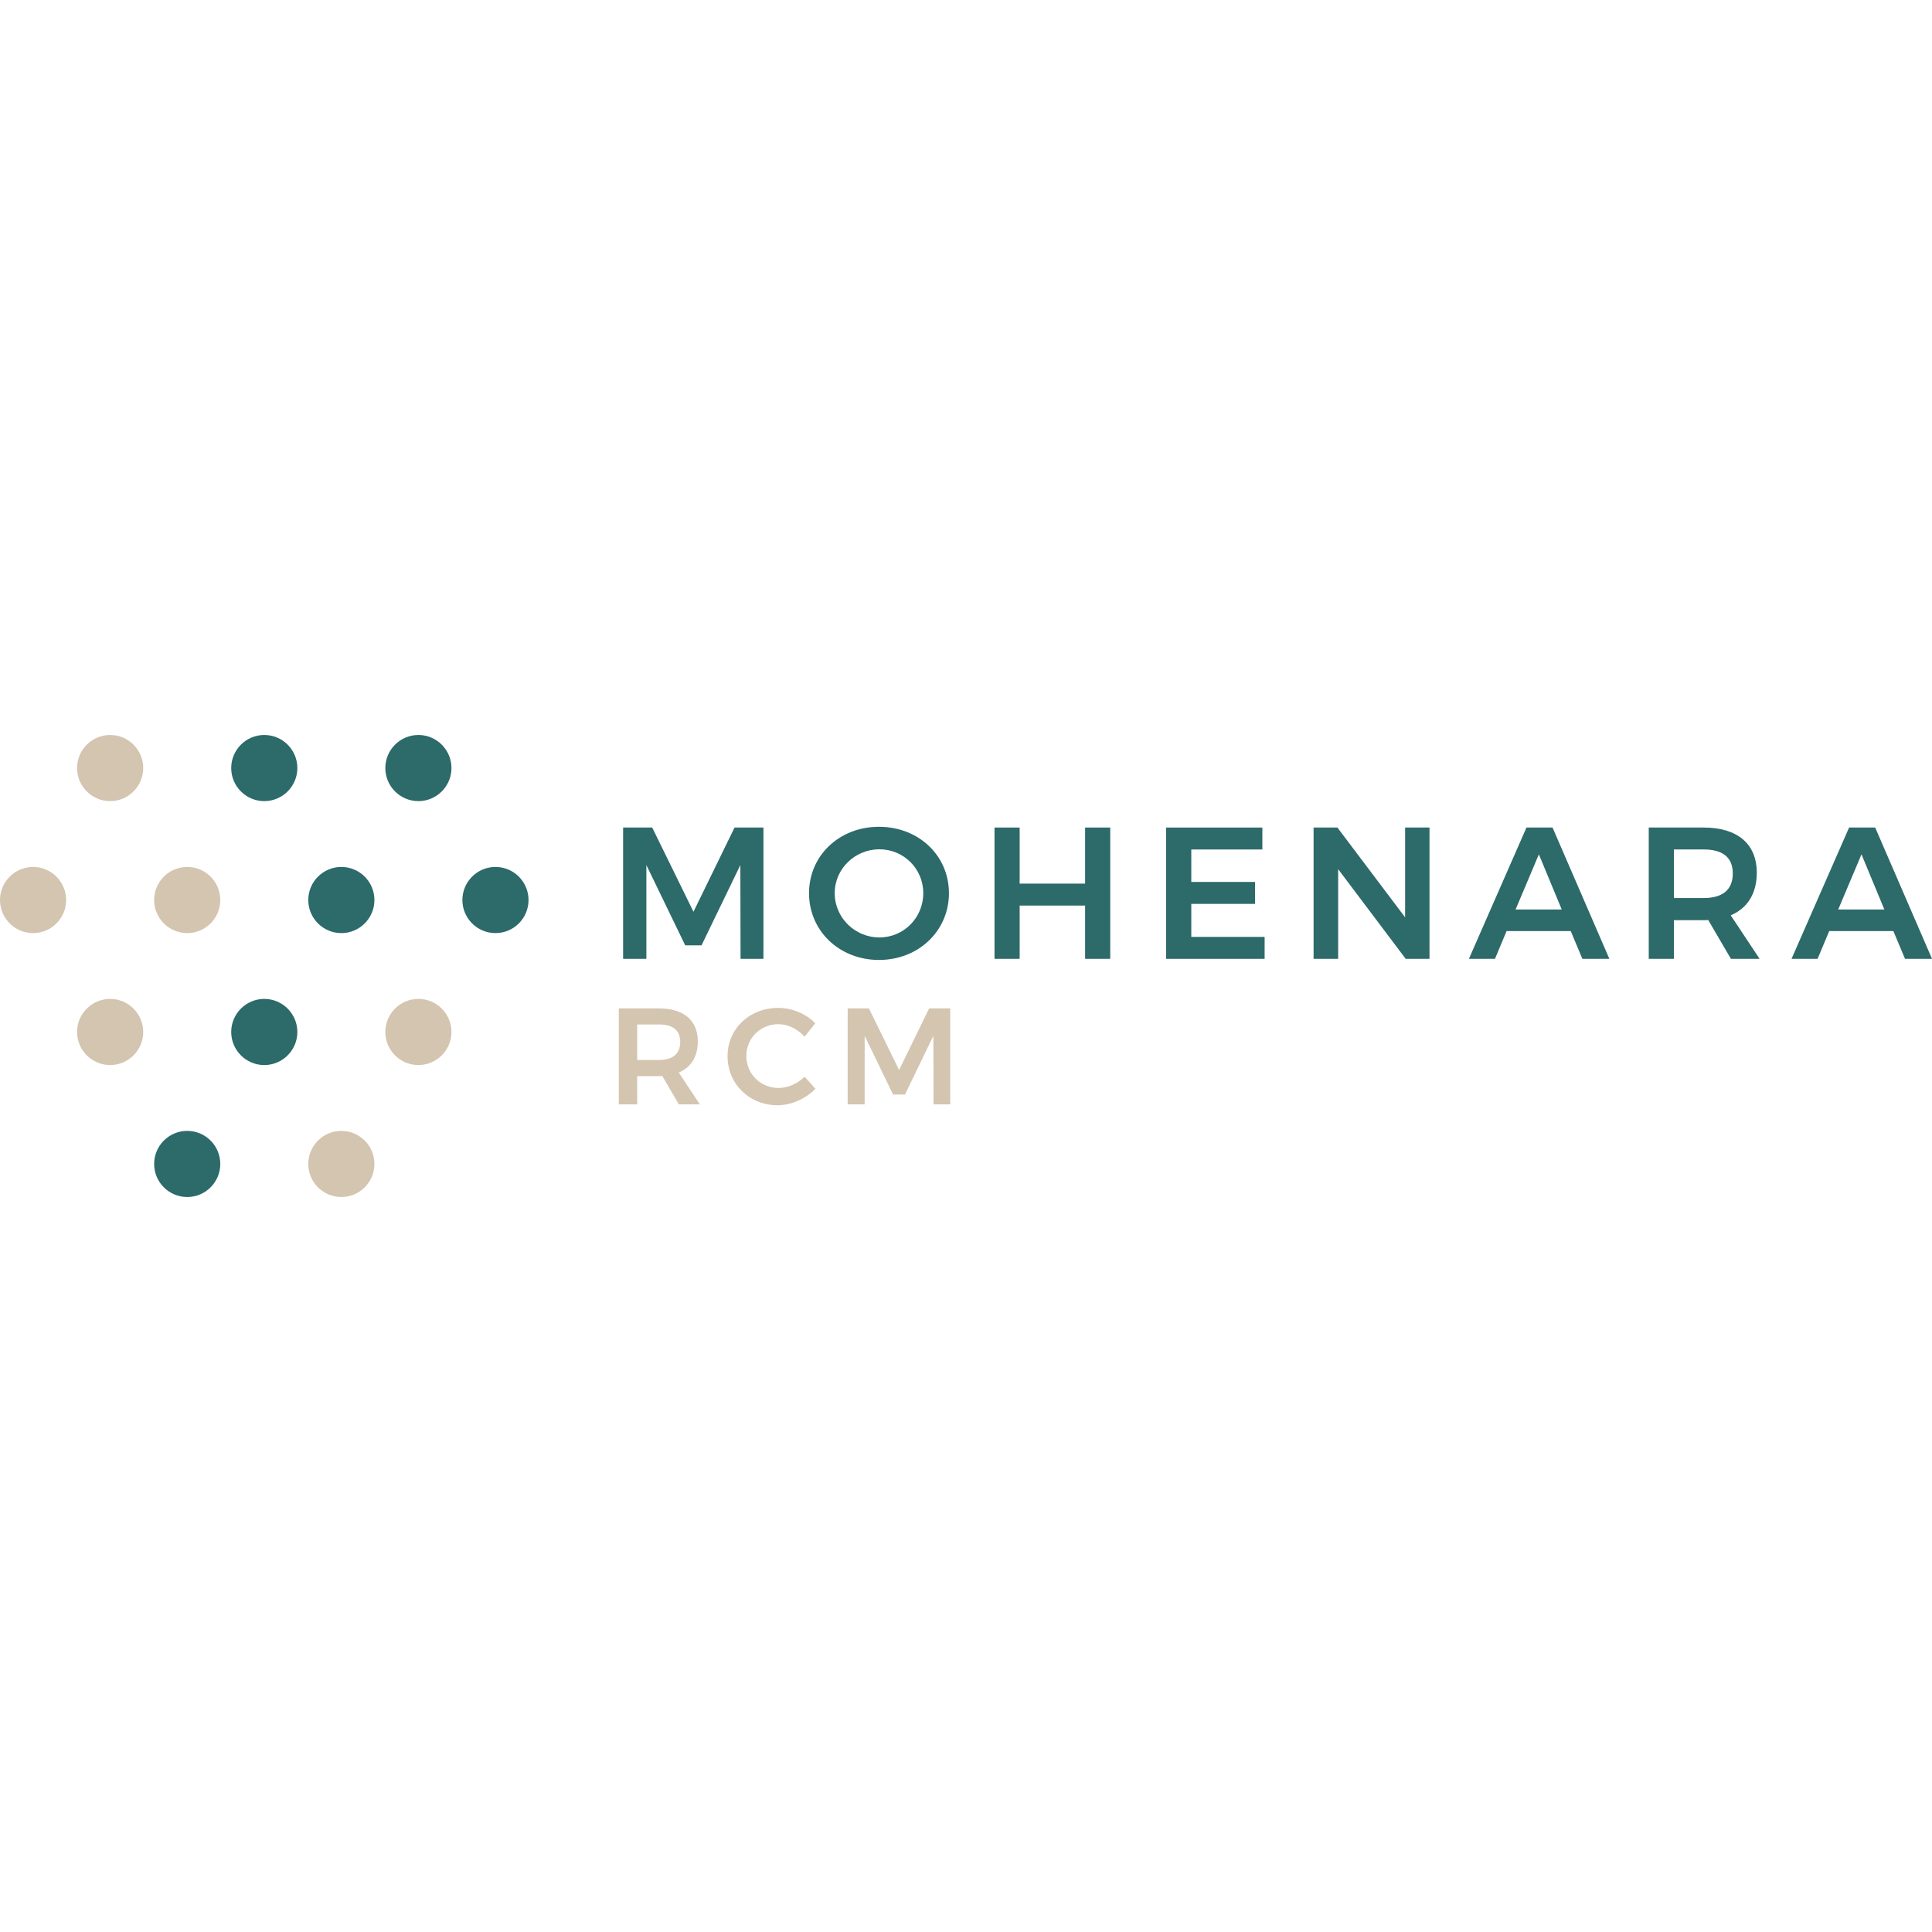
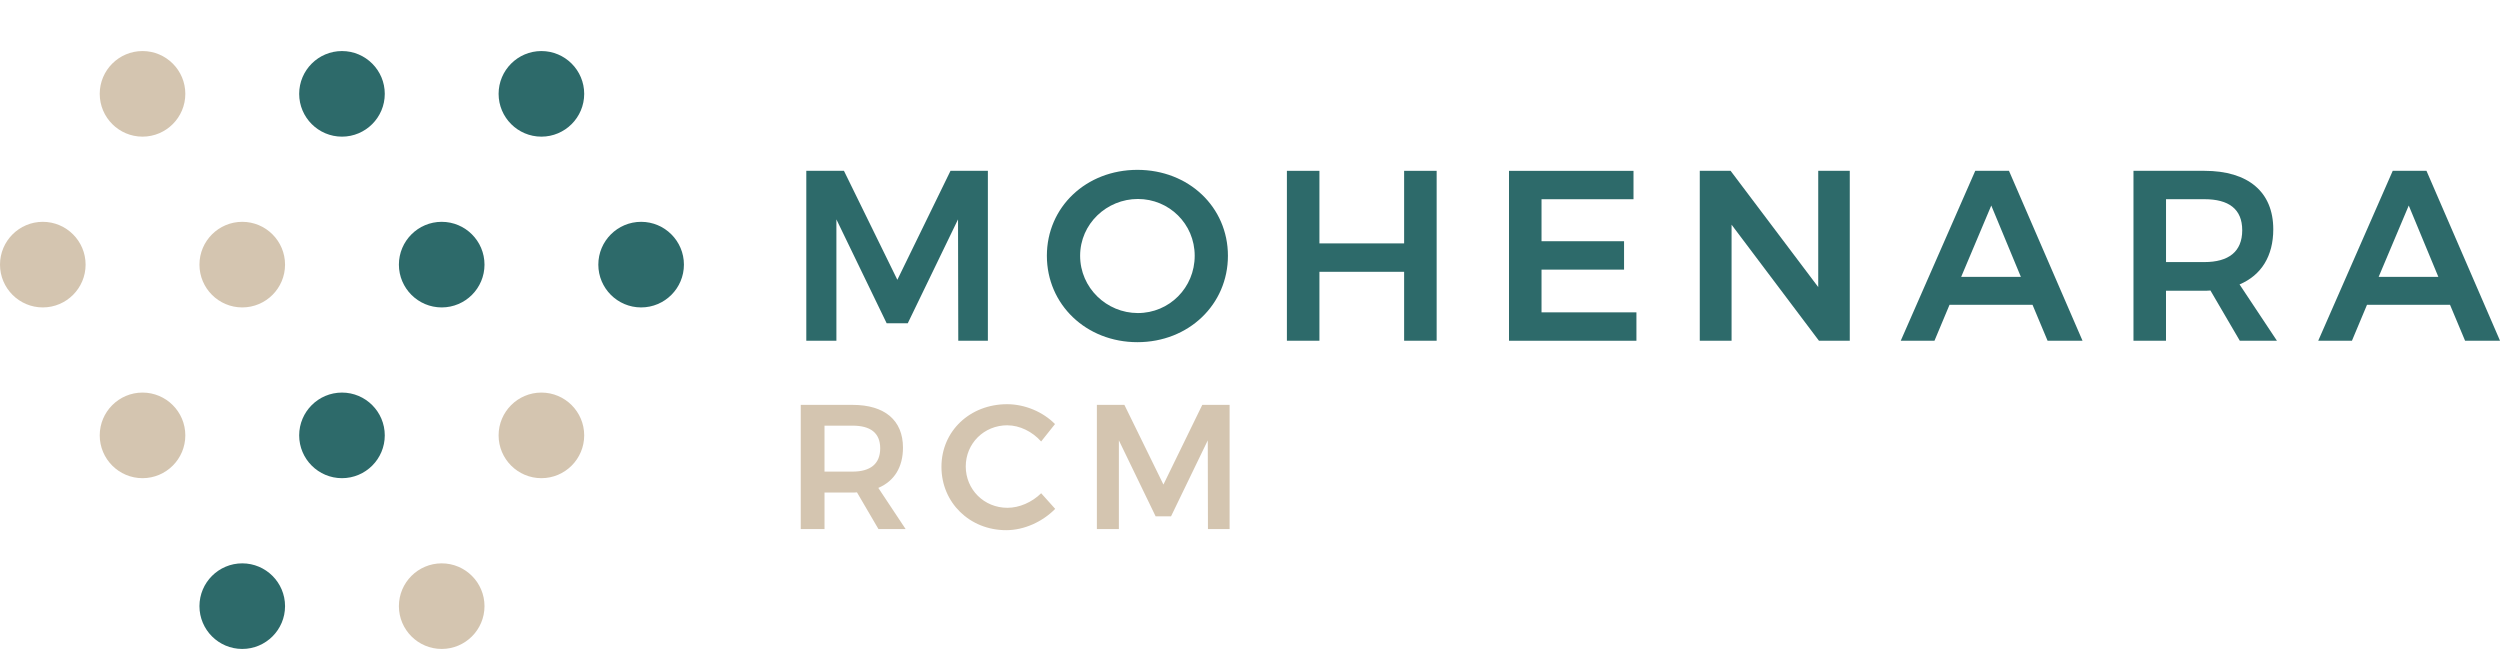
- <svg xmlns="http://www.w3.org/2000/svg" id="Layer_1" version="1.1" viewBox="0 0 1000 1000">
+ <svg xmlns="http://www.w3.org/2000/svg" viewBox="0 360 1000 260">
  <defs>
    <style>
-       .st0 {
-         fill: #d4c5b0;
-       }
- 
-       .st1 {
-         fill: #2d6a6a;
-       }
+       .st0 { fill: #d4c5b0; }
+       .st1 { fill: #2d6a6a; }
    </style>
  </defs>
-   <g>
-     <g>
-       <path class="st1" d="M1426.11-586.62c-18.87,0-34.23,15.36-34.23,34.23s15.36,34.23,34.23,34.23,34.23-15.36,34.23-34.23-15.35-34.23-34.23-34.23Z" />
-       <path class="st1" d="M1585.6-586.62c-18.87,0-34.23,15.36-34.23,34.23s15.35,34.23,34.23,34.23,34.23-15.36,34.23-34.23-15.35-34.23-34.23-34.23Z" />
-       <path class="st1" d="M1505.86-450.06c-18.87,0-34.23,15.36-34.23,34.23s15.35,34.23,34.23,34.23,34.23-15.36,34.23-34.23-15.35-34.23-34.23-34.23Z" />
-       <path class="st1" d="M1665.35-450.06c-18.87,0-34.23,15.36-34.23,34.23s15.35,34.23,34.23,34.23,34.23-15.36,34.23-34.23-15.35-34.23-34.23-34.23Z" />
-     </g>
-     <g>
-       <path class="st0" d="M1266.62-586.62c-18.87,0-34.23,15.36-34.23,34.23s15.35,34.23,34.23,34.23,34.23-15.36,34.23-34.23-15.35-34.23-34.23-34.23Z" />
-       <path class="st0" d="M1186.87-450.06c-18.87,0-34.23,15.36-34.23,34.23s15.35,34.23,34.23,34.23,34.23-15.36,34.23-34.23-15.35-34.23-34.23-34.23Z" />
-       <path class="st0" d="M1346.36-450.06c-18.87,0-34.23,15.36-34.23,34.23s15.35,34.23,34.23,34.23,34.23-15.36,34.23-34.23-15.35-34.23-34.23-34.23Z" />
-       <path class="st0" d="M1266.62-313.5c-18.87,0-34.23,15.35-34.23,34.23s15.35,34.23,34.23,34.23,34.23-15.35,34.23-34.23-15.35-34.23-34.23-34.23Z" />
-     </g>
-     <g>
-       <path class="st1" d="M1426.11-313.5c-18.87,0-34.23,15.35-34.23,34.23s15.36,34.23,34.23,34.23,34.23-15.35,34.23-34.23-15.35-34.23-34.23-34.23Z" />
-       <path class="st1" d="M1346.36-176.95c-18.87,0-34.23,15.35-34.23,34.23s15.35,34.23,34.23,34.23,34.23-15.35,34.23-34.23-15.35-34.23-34.23-34.23Z" />
-     </g>
-     <g>
-       <path class="st0" d="M1585.6-313.5c-18.87,0-34.23,15.35-34.23,34.23s15.35,34.23,34.23,34.23,34.23-15.35,34.23-34.23-15.35-34.23-34.23-34.23Z" />
-       <path class="st0" d="M1505.86-176.95c-18.87,0-34.23,15.35-34.23,34.23s15.35,34.23,34.23,34.23,34.23-15.35,34.23-34.23-15.35-34.23-34.23-34.23Z" />
-     </g>
-   </g>
-   <g>
-     <g>
-       <path class="st1" d="M1827.54-490.84l42.7,87.15,42.51-87.15h29.89v135.87h-23.68l-.19-97.05-40.18,83.07h-16.89l-40.18-83.07v97.05h-24.07v-135.87h30.08Z" />
-       <path class="st1" d="M2134.6-422.91c0,39.01-31.44,69.1-72.4,69.1s-72.4-30.09-72.4-69.1,31.44-68.71,72.4-68.71,72.4,29.7,72.4,68.71ZM2016.4-422.91c0,25.62,21.16,45.81,46.19,45.81s45.42-20.19,45.42-45.81-20.57-45.42-45.42-45.42-46.19,19.8-46.19,45.42Z" />
-       <path class="st1" d="M2207.78-490.84v58.03h67.74v-58.03h26.01v135.87h-26.01v-55.12h-67.74v55.12h-26.01v-135.87h26.01Z" />
-       <path class="st1" d="M2458.94-490.84v22.71h-73.56v33.58h65.99v22.71h-65.99v34.16h75.89v22.71h-101.9v-135.87h99.57Z" />
-       <path class="st1" d="M2536.59-490.84l70.07,92.97v-92.97h25.23v135.87h-24.65l-69.87-92.78v92.78h-25.43v-135.87h24.65Z" />
-       <path class="st1" d="M2778.04-383.7h-66.38l-12.03,28.73h-26.98l59.59-135.87h26.98l58.81,135.87h-27.95l-12.03-28.73ZM2768.73-406.02l-23.68-57.06-24.07,57.06h47.75Z" />
-       <path class="st1" d="M2943.8-354.98l-23.48-40.18c-1.55.19-3.11.19-4.85.19h-30.67v39.98h-26.01v-135.87h56.68c35.13,0,55.12,16.89,55.12,46.78,0,21.35-9.51,36.69-26.98,44.06l29.89,45.03h-29.7ZM2884.8-417.86h30.67c19.41,0,30.28-8.35,30.28-25.43s-10.87-24.84-30.28-24.84h-30.67v50.27Z" />
-       <path class="st1" d="M3111.89-383.7h-66.38l-12.03,28.73h-26.98l59.59-135.87h26.98l58.81,135.87h-27.95l-12.03-28.73ZM3102.58-406.02l-23.68-57.06-24.07,57.06h47.75Z" />
-     </g>
-     <g>
-       <path class="st0" d="M1855.12-204.34l-17.17-29.37c-1.13.14-2.27.14-3.55.14h-22.42v29.23h-19.02v-99.33h41.43c25.68,0,40.3,12.34,40.3,34.2,0,15.61-6.95,26.82-19.72,32.21l21.85,32.92h-21.71ZM1811.98-250.31h22.42c14.19,0,22.14-6.1,22.14-18.59s-7.95-18.16-22.14-18.16h-22.42v36.75Z" />
-       <path class="st0" d="M1958.29-287.35c-18.73,0-33.35,14.47-33.35,32.92s14.62,33.06,33.35,33.06c9.51,0,19.58-4.4,26.96-11.63l11.21,12.49c-10.22,10.36-24.83,17.03-39.16,17.03-29.23,0-51.79-22-51.79-50.66s22.85-50.09,52.5-50.09c14.19,0,28.66,6.1,38.31,15.89l-11.07,13.91c-7.09-7.95-17.17-12.91-26.96-12.91Z" />
-       <path class="st0" d="M2051.81-303.67l31.22,63.71,31.08-63.71h21.85v99.33h-17.31l-.14-70.95-29.37,60.73h-12.35l-29.37-60.73v70.95h-17.6v-99.33h22Z" />
-     </g>
-   </g>
-   <g>
-     <g>
-       <g>
-         <path class="st1" d="M421-342.22c-4.73,0-8.57,3.85-8.57,8.57s3.85,8.57,8.57,8.57,8.57-3.85,8.57-8.57-3.85-8.57-8.57-8.57Z" />
-         <circle class="st1" cx="460.95" cy="-333.65" r="8.57" />
-         <circle class="st1" cx="440.98" cy="-299.44" r="8.57" />
-         <circle class="st1" cx="480.92" cy="-299.44" r="8.57" />
-       </g>
-       <g>
-         <circle class="st0" cx="381.05" cy="-333.65" r="8.57" />
-         <circle class="st0" cx="361.08" cy="-299.44" r="8.57" />
-         <circle class="st0" cx="401.03" cy="-299.44" r="8.57" />
-         <circle class="st0" cx="381.05" cy="-265.24" r="8.57" />
-       </g>
-       <g>
-         <path class="st1" d="M421-273.81c-4.73,0-8.57,3.85-8.57,8.57s3.85,8.57,8.57,8.57,8.57-3.85,8.57-8.57-3.85-8.57-8.57-8.57Z" />
-         <circle class="st1" cx="401.03" cy="-231.04" r="8.57" />
-       </g>
-       <g>
-         <circle class="st0" cx="460.95" cy="-265.24" r="8.57" />
-         <circle class="st0" cx="440.98" cy="-231.04" r="8.57" />
-       </g>
-     </g>
-     <g>
-       <g>
-         <path class="st1" d="M521.55-318.23l10.7,21.83,10.65-21.83h7.49v34.03h-5.93l-.05-24.31-10.06,20.81h-4.23l-10.06-20.81v24.31h-6.03v-34.03h7.54Z" />
-         <path class="st1" d="M598.46-301.22c0,9.77-7.88,17.31-18.13,17.31s-18.13-7.54-18.13-17.31,7.88-17.21,18.13-17.21,18.13,7.44,18.13,17.21ZM568.85-301.22c0,6.42,5.3,11.47,11.57,11.47s11.38-5.06,11.38-11.47-5.15-11.38-11.38-11.38-11.57,4.96-11.57,11.38Z" />
-         <path class="st1" d="M616.79-318.23v14.54h16.97v-14.54h6.51v34.03h-6.51v-13.81h-16.97v13.81h-6.51v-34.03h6.51Z" />
-         <path class="st1" d="M679.7-318.23v5.69h-18.42v8.41h16.53v5.69h-16.53v8.56h19.01v5.69h-25.52v-34.03h24.94Z" />
-         <path class="st1" d="M699.14-318.23l17.55,23.29v-23.29h6.32v34.03h-6.17l-17.5-23.24v23.24h-6.37v-34.03h6.17Z" />
-         <path class="st1" d="M759.62-291.4h-16.63l-3.01,7.19h-6.76l14.92-34.03h6.76l14.73,34.03h-7l-3.01-7.19ZM757.29-296.99l-5.93-14.29-6.03,14.29h11.96Z" />
-         <path class="st1" d="M801.14-284.2l-5.88-10.06c-.39.05-.78.05-1.22.05h-7.68v10.01h-6.51v-34.03h14.2c8.8,0,13.81,4.23,13.81,11.72,0,5.35-2.38,9.19-6.76,11.04l7.49,11.28h-7.44ZM786.36-299.95h7.68c4.86,0,7.58-2.09,7.58-6.37s-2.72-6.22-7.58-6.22h-7.68v12.59Z" />
-         <path class="st1" d="M843.24-291.4h-16.63l-3.01,7.19h-6.76l14.92-34.03h6.76l14.73,34.03h-7l-3.01-7.19ZM840.91-296.99l-5.93-14.29-6.03,14.29h11.96Z" />
-       </g>
-       <g>
-         <path class="st0" d="M528.46-246.47l-4.3-7.36c-.28.04-.57.04-.89.04h-5.62v7.32h-4.76v-24.88h10.38c6.43,0,10.09,3.09,10.09,8.57,0,3.91-1.74,6.72-4.94,8.07l5.47,8.25h-5.44ZM517.65-257.99h5.62c3.55,0,5.54-1.53,5.54-4.66s-1.99-4.55-5.54-4.55h-5.62v9.21Z" />
-         <path class="st0" d="M554.3-267.26c-4.69,0-8.35,3.63-8.35,8.25s3.66,8.28,8.35,8.28c2.38,0,4.9-1.1,6.75-2.91l2.81,3.13c-2.56,2.59-6.22,4.27-9.81,4.27-7.32,0-12.97-5.51-12.97-12.69s5.72-12.55,13.15-12.55c3.55,0,7.18,1.53,9.6,3.98l-2.77,3.48c-1.78-1.99-4.3-3.23-6.75-3.23Z" />
-         <path class="st0" d="M577.72-271.35l7.82,15.96,7.78-15.96h5.47v24.88h-4.34l-.04-17.77-7.36,15.21h-3.09l-7.36-15.21v17.77h-4.41v-24.88h5.51Z" />
-       </g>
-     </g>
-   </g>
  <g>
    <g>
      <g>
        <path class="st1" d="M136.79,380.42c-9.44,0-17.12,7.68-17.12,17.12s7.68,17.12,17.12,17.12,17.12-7.68,17.12-17.12-7.68-17.12-17.12-17.12Z" />
        <path class="st1" d="M216.56,380.42c-9.44,0-17.12,7.68-17.12,17.12s7.68,17.12,17.12,17.12,17.12-7.68,17.12-17.12-7.68-17.12-17.12-17.12Z" />
        <path class="st1" d="M176.68,448.73c-9.44,0-17.12,7.68-17.12,17.12s7.68,17.12,17.12,17.12,17.12-7.68,17.12-17.12-7.68-17.12-17.12-17.12Z" />
        <path class="st1" d="M256.45,448.73c-9.44,0-17.12,7.68-17.12,17.12s7.68,17.12,17.12,17.12,17.12-7.68,17.12-17.12-7.68-17.12-17.12-17.12Z" />
      </g>
      <g>
        <path class="st0" d="M57.01,380.42c-9.44,0-17.12,7.68-17.12,17.12s7.68,17.12,17.12,17.12,17.12-7.68,17.12-17.12-7.68-17.12-17.12-17.12Z" />
        <path class="st0" d="M17.12,448.73c-9.44,0-17.12,7.68-17.12,17.12s7.68,17.12,17.12,17.12,17.12-7.68,17.12-17.12-7.68-17.12-17.12-17.12Z" />
        <path class="st0" d="M96.9,448.73c-9.44,0-17.12,7.68-17.12,17.12s7.68,17.12,17.12,17.12,17.12-7.68,17.12-17.12-7.68-17.12-17.12-17.12Z" />
        <path class="st0" d="M57.01,517.03c-9.44,0-17.12,7.68-17.12,17.12s7.68,17.12,17.12,17.12,17.12-7.68,17.12-17.12-7.68-17.12-17.12-17.12Z" />
      </g>
      <g>
        <path class="st1" d="M136.79,517.03c-9.44,0-17.12,7.68-17.12,17.12s7.68,17.12,17.12,17.12,17.12-7.68,17.12-17.12-7.68-17.12-17.12-17.12Z" />
        <path class="st1" d="M96.9,585.34c-9.44,0-17.12,7.68-17.12,17.12s7.68,17.12,17.12,17.12,17.12-7.68,17.12-17.12-7.68-17.12-17.12-17.12Z" />
      </g>
      <g>
        <path class="st0" d="M216.56,517.03c-9.44,0-17.12,7.68-17.12,17.12s7.68,17.12,17.12,17.12,17.12-7.68,17.12-17.12-7.68-17.12-17.12-17.12Z" />
        <path class="st0" d="M176.68,585.34c-9.44,0-17.12,7.68-17.12,17.12s7.68,17.12,17.12,17.12,17.12-7.68,17.12-17.12-7.68-17.12-17.12-17.12Z" />
      </g>
    </g>
    <g>
      <g>
        <path class="st1" d="M337.58,428.33l21.36,43.59,21.26-43.59h14.95v67.96h-11.84l-.1-48.54-20.1,41.55h-8.45l-20.1-41.55v48.54h-12.04v-67.96h15.05Z" />
        <path class="st1" d="M491.17,462.31c0,19.51-15.73,34.56-36.21,34.56s-36.21-15.05-36.21-34.56,15.73-34.37,36.21-34.37,36.21,14.85,36.21,34.37ZM432.05,462.31c0,12.81,10.58,22.91,23.11,22.91s22.72-10.1,22.72-22.91-10.29-22.72-22.72-22.72-23.11,9.9-23.11,22.72Z" />
        <path class="st1" d="M527.77,428.33v29.03h33.88v-29.03h13.01v67.96h-13.01v-27.57h-33.88v27.57h-13.01v-67.96h13.01Z" />
        <path class="st1" d="M653.4,428.33v11.36h-36.79v16.8h33.01v11.36h-33.01v17.09h37.96v11.36h-50.97v-67.96h49.8Z" />
        <path class="st1" d="M692.24,428.33l35.05,46.5v-46.5h12.62v67.96h-12.33l-34.95-46.41v46.41h-12.72v-67.96h12.33Z" />
        <path class="st1" d="M813.01,481.92h-33.2l-6.02,14.37h-13.49l29.8-67.96h13.49l29.42,67.96h-13.98l-6.02-14.37ZM808.35,470.75l-11.84-28.54-12.04,28.54h23.88Z" />
        <path class="st1" d="M895.92,496.29l-11.75-20.1c-.78.1-1.55.1-2.43.1h-15.34v20h-13.01v-67.96h28.35c17.57,0,27.57,8.45,27.57,23.4,0,10.68-4.76,18.35-13.49,22.04l14.95,22.52h-14.85ZM866.41,464.83h15.34c9.71,0,15.14-4.17,15.14-12.72s-5.44-12.43-15.14-12.43h-15.34v25.15Z" />
        <path class="st1" d="M980,481.92h-33.2l-6.02,14.37h-13.49l29.8-67.96h13.5l29.42,67.96h-13.98l-6.02-14.37ZM975.34,470.75l-11.84-28.54-12.04,28.54h23.88Z" />
      </g>
      <g>
        <path class="st0" d="M351.38,571.63l-8.59-14.69c-.57.07-1.14.07-1.77.07h-11.21v14.62h-9.51v-49.68h20.73c12.85,0,20.16,6.17,20.16,17.1,0,7.81-3.48,13.41-9.87,16.11l10.93,16.47h-10.86ZM329.8,548.64h11.21c7.1,0,11.07-3.05,11.07-9.3s-3.97-9.08-11.07-9.08h-11.21v18.38Z" />
        <path class="st0" d="M402.98,530.11c-9.37,0-16.68,7.24-16.68,16.47s7.31,16.54,16.68,16.54c4.76,0,9.79-2.2,13.49-5.82l5.61,6.25c-5.11,5.18-12.42,8.52-19.59,8.52-14.62,0-25.91-11-25.91-25.34s11.43-25.05,26.26-25.05c7.1,0,14.34,3.05,19.16,7.95l-5.54,6.96c-3.55-3.97-8.59-6.46-13.49-6.46Z" />
        <path class="st0" d="M449.76,521.95l15.61,31.87,15.54-31.87h10.93v49.68h-8.66l-.07-35.49-14.69,30.38h-6.18l-14.69-30.38v35.49h-8.8v-49.68h11Z" />
      </g>
    </g>
  </g>
-   <g>
-     <g>
-       <g>
-         <path class="st1" d="M-426.04-358.92c-3.78,0-6.85,3.07-6.85,6.85s3.07,6.85,6.85,6.85,6.85-3.07,6.85-6.85-3.07-6.85-6.85-6.85Z" />
-         <circle class="st1" cx="-394.13" cy="-352.07" r="6.85" />
-         <circle class="st1" cx="-410.09" cy="-324.75" r="6.85" />
-         <circle class="st1" cx="-378.18" cy="-324.75" r="6.85" />
-       </g>
-       <g>
-         <circle class="st0" cx="-457.95" cy="-352.07" r="6.85" />
-         <circle class="st0" cx="-473.91" cy="-324.75" r="6.85" />
-         <circle class="st0" cx="-442" cy="-324.75" r="6.85" />
-         <circle class="st0" cx="-457.95" cy="-297.43" r="6.85" />
-       </g>
-       <g>
-         <path class="st1" d="M-426.04-304.27c-3.78,0-6.85,3.07-6.85,6.85s3.07,6.85,6.85,6.85,6.85-3.07,6.85-6.85-3.07-6.85-6.85-6.85Z" />
-         <circle class="st1" cx="-442" cy="-270.1" r="6.85" />
-       </g>
-       <g>
-         <circle class="st0" cx="-394.13" cy="-297.43" r="6.85" />
-         <circle class="st0" cx="-410.09" cy="-270.1" r="6.85" />
-       </g>
-     </g>
-     <g>
-       <g>
-         <path class="st1" d="M-345.73-339.76l8.54,17.44,8.5-17.44h5.98v27.18h-4.74l-.04-19.42-8.04,16.62h-3.38l-8.04-16.62v19.42h-4.82v-27.18h6.02Z" />
-         <path class="st1" d="M-284.29-326.16c0,7.81-6.29,13.82-14.49,13.82s-14.48-6.02-14.48-13.82,6.29-13.75,14.48-13.75,14.49,5.94,14.49,13.75ZM-307.94-326.16c0,5.13,4.23,9.16,9.24,9.16s9.09-4.04,9.09-9.16-4.12-9.09-9.09-9.09-9.24,3.96-9.24,9.09Z" />
-         <path class="st1" d="M-269.65-339.76v11.61h13.55v-11.61h5.2v27.18h-5.2v-11.03h-13.55v11.03h-5.2v-27.18h5.2Z" />
-         <path class="st1" d="M-219.4-339.76v4.54h-14.72v6.72h13.2v4.54h-13.2v6.83h15.18v4.54h-20.39v-27.18h19.92Z" />
-         <path class="st1" d="M-203.86-339.76l14.02,18.6v-18.6h5.05v27.18h-4.93l-13.98-18.56v18.56h-5.09v-27.18h4.93Z" />
-         <path class="st1" d="M-155.55-318.32h-13.28l-2.41,5.75h-5.4l11.92-27.18h5.4l11.77,27.18h-5.59l-2.41-5.75ZM-157.42-322.79l-4.74-11.42-4.82,11.42h9.55Z" />
-         <path class="st1" d="M-122.39-312.57l-4.7-8.04c-.31.04-.62.04-.97.04h-6.14v8h-5.2v-27.18h11.34c7.03,0,11.03,3.38,11.03,9.36,0,4.27-1.9,7.34-5.4,8.82l5.98,9.01h-5.94ZM-134.19-325.15h6.14c3.88,0,6.06-1.67,6.06-5.09s-2.17-4.97-6.06-4.97h-6.14v10.06Z" />
-         <path class="st1" d="M-88.76-318.32h-13.28l-2.41,5.75h-5.4l11.92-27.18h5.4l11.77,27.18h-5.59l-2.41-5.75ZM-90.62-322.79l-4.74-11.42-4.82,11.42h9.55Z" />
-       </g>
-       <g>
-         <path class="st0" d="M-340.21-282.43l-3.44-5.88c-.23.03-.45.03-.71.03h-4.49v5.85h-3.8v-19.87h8.29c5.14,0,8.06,2.47,8.06,6.84,0,3.12-1.39,5.37-3.95,6.44l4.37,6.59h-4.34ZM-348.84-291.63h4.49c2.84,0,4.43-1.22,4.43-3.72s-1.59-3.63-4.43-3.63h-4.49v7.35Z" />
-         <path class="st0" d="M-319.57-299.04c-3.75,0-6.67,2.9-6.67,6.59s2.92,6.61,6.67,6.61c1.9,0,3.92-.88,5.39-2.33l2.24,2.5c-2.04,2.07-4.97,3.41-7.84,3.41-5.85,0-10.36-4.4-10.36-10.14s4.57-10.02,10.5-10.02c2.84,0,5.73,1.22,7.67,3.18l-2.21,2.78c-1.42-1.59-3.44-2.58-5.39-2.58Z" />
-         <path class="st0" d="M-300.86-302.31l6.25,12.75,6.22-12.75h4.37v19.87h-3.46l-.03-14.2-5.88,12.15h-2.47l-5.88-12.15v14.2h-3.52v-19.87h4.4Z" />
-       </g>
-     </g>
-   </g>
-   <g>
-     <g>
-       <g>
-         <path class="st1" d="M-397.17-552.74c-3.02,0-5.48,2.46-5.48,5.48s2.46,5.48,5.48,5.48,5.48-2.46,5.48-5.48-2.46-5.48-5.48-5.48Z" />
-         <circle class="st1" cx="-371.65" cy="-547.26" r="5.48" />
-         <circle class="st1" cx="-384.41" cy="-525.41" r="5.48" />
-         <circle class="st1" cx="-358.89" cy="-525.41" r="5.48" />
-       </g>
-       <g>
-         <circle class="st0" cx="-422.69" cy="-547.26" r="5.48" />
-         <circle class="st0" cx="-435.45" cy="-525.41" r="5.48" />
-         <circle class="st0" cx="-409.93" cy="-525.41" r="5.48" />
-         <circle class="st0" cx="-422.69" cy="-503.56" r="5.48" />
-       </g>
-       <g>
-         <path class="st1" d="M-397.17-509.04c-3.02,0-5.48,2.46-5.48,5.48s2.46,5.48,5.48,5.48,5.48-2.46,5.48-5.48-2.46-5.48-5.48-5.48Z" />
-         <circle class="st1" cx="-409.93" cy="-481.71" r="5.48" />
-       </g>
-       <g>
-         <circle class="st0" cx="-371.65" cy="-503.56" r="5.48" />
-         <circle class="st0" cx="-384.41" cy="-481.71" r="5.48" />
-       </g>
-     </g>
-     <g>
-       <g>
-         <path class="st1" d="M-332.94-537.41l6.83,13.94,6.8-13.94h4.78v21.74h-3.79l-.03-15.53-6.43,13.29h-2.7l-6.43-13.29v15.53h-3.85v-21.74h4.81Z" />
-         <path class="st1" d="M-283.81-526.54c0,6.24-5.03,11.06-11.58,11.06s-11.58-4.81-11.58-11.06,5.03-10.99,11.58-10.99,11.58,4.75,11.58,10.99ZM-302.72-526.54c0,4.1,3.39,7.33,7.39,7.33s7.27-3.23,7.27-7.33-3.29-7.27-7.27-7.27-7.39,3.17-7.39,7.27Z" />
-         <path class="st1" d="M-272.1-537.41v9.29h10.84v-9.29h4.16v21.74h-4.16v-8.82h-10.84v8.82h-4.16v-21.74h4.16Z" />
-         <path class="st1" d="M-231.92-537.41v3.63h-11.77v5.37h10.56v3.63h-10.56v5.47h12.14v3.63h-16.3v-21.74h15.93Z" />
-         <path class="st1" d="M-219.49-537.41l11.21,14.88v-14.88h4.04v21.74h-3.94l-11.18-14.84v14.84h-4.07v-21.74h3.94Z" />
-         <path class="st1" d="M-180.86-520.27h-10.62l-1.93,4.6h-4.32l9.53-21.74h4.32l9.41,21.74h-4.47l-1.93-4.6ZM-182.35-523.84l-3.79-9.13-3.85,9.13h7.64Z" />
-         <path class="st1" d="M-154.34-515.67l-3.76-6.43c-.25.03-.5.03-.78.03h-4.91v6.4h-4.16v-21.74h9.07c5.62,0,8.82,2.7,8.82,7.48,0,3.42-1.52,5.87-4.32,7.05l4.78,7.2h-4.75ZM-163.78-525.74h4.91c3.11,0,4.84-1.34,4.84-4.07s-1.74-3.98-4.84-3.98h-4.91v8.04Z" />
-         <path class="st1" d="M-127.45-520.27h-10.62l-1.93,4.6h-4.32l9.53-21.74h4.32l9.41,21.74h-4.47l-1.93-4.6ZM-128.94-523.84l-3.79-9.13-3.85,9.13h7.64Z" />
-       </g>
-       <g>
-         <path class="st0" d="M-328.53-491.57l-2.75-4.7c-.18.02-.36.02-.57.02h-3.59v4.68h-3.04v-15.89h6.63c4.11,0,6.45,1.98,6.45,5.47,0,2.5-1.11,4.29-3.16,5.15l3.5,5.27h-3.47ZM-335.43-498.93h3.59c2.27,0,3.54-.98,3.54-2.97s-1.27-2.91-3.54-2.91h-3.59v5.88Z" />
-         <path class="st0" d="M-312.02-504.85c-3,0-5.34,2.32-5.34,5.27s2.34,5.29,5.34,5.29c1.52,0,3.13-.7,4.31-1.86l1.79,2c-1.63,1.66-3.97,2.72-6.27,2.72-4.68,0-8.29-3.52-8.29-8.11s3.66-8.01,8.4-8.01c2.27,0,4.59.98,6.13,2.54l-1.77,2.23c-1.14-1.27-2.75-2.07-4.31-2.07Z" />
-         <path class="st0" d="M-297.06-507.46l4.99,10.19,4.97-10.19h3.5v15.89h-2.77l-.02-11.35-4.7,9.72h-1.98l-4.7-9.72v11.35h-2.82v-15.89h3.52Z" />
-       </g>
-     </g>
-   </g>
-   <g>
-     <g>
-       <path class="st1" d="M161.25-750.82c-.55,0-1,.45-1,1s.45,1,1,1,1-.45,1-1-.45-1-1-1Z" />
-       <circle class="st1" cx="165.92" cy="-749.82" r="1" />
-       <circle class="st1" cx="163.58" cy="-745.82" r="1" />
-       <circle class="st1" cx="168.25" cy="-745.82" r="1" />
-     </g>
-     <g>
-       <circle class="st0" cx="156.59" cy="-749.82" r="1" />
-       <circle class="st0" cx="154.26" cy="-745.82" r="1" />
-       <circle class="st0" cx="158.92" cy="-745.82" r="1" />
-       <circle class="st0" cx="156.59" cy="-741.83" r="1" />
-     </g>
-     <g>
-       <path class="st1" d="M161.25-742.83c-.55,0-1,.45-1,1s.45,1,1,1,1-.45,1-1-.45-1-1-1Z" />
-       <circle class="st1" cx="158.92" cy="-737.84" r="1" />
-     </g>
-     <g>
-       <circle class="st0" cx="165.92" cy="-741.83" r="1" />
-       <circle class="st0" cx="163.58" cy="-737.84" r="1" />
-     </g>
-   </g>
-   <g>
-     <g>
-       <path class="st1" d="M192.79-749.78c-1.1,0-2,.9-2,2s.9,2,2,2,2-.9,2-2-.9-2-2-2Z" />
-       <circle class="st1" cx="202.1" cy="-747.78" r="2" />
-       <circle class="st1" cx="197.44" cy="-739.81" r="2" />
-       <circle class="st1" cx="206.75" cy="-739.81" r="2" />
-     </g>
-     <g>
-       <circle class="st0" cx="183.48" cy="-747.78" r="2" />
-       <circle class="st0" cx="178.83" cy="-739.81" r="2" />
-       <circle class="st0" cx="188.14" cy="-739.81" r="2" />
-       <circle class="st0" cx="183.48" cy="-731.84" r="2" />
-     </g>
-     <g>
-       <path class="st1" d="M192.79-733.84c-1.1,0-2,.9-2,2s.9,2,2,2,2-.9,2-2-.9-2-2-2Z" />
-       <circle class="st1" cx="188.14" cy="-723.88" r="2" />
-     </g>
-     <g>
-       <circle class="st0" cx="202.1" cy="-731.84" r="2" />
-       <circle class="st0" cx="197.44" cy="-723.88" r="2" />
-     </g>
-   </g>
-   <g>
-     <g>
-       <path class="st1" d="M309.02-747.76c-2.21,0-4,1.79-4,4s1.79,4,4,4,4-1.79,4-4-1.79-4-4-4Z" />
-       <circle class="st1" cx="327.65" cy="-743.76" r="4" />
-       <circle class="st1" cx="318.34" cy="-727.81" r="4" />
-       <circle class="st1" cx="336.97" cy="-727.81" r="4" />
-     </g>
-     <g>
-       <circle class="st0" cx="290.39" cy="-743.76" r="4" />
-       <circle class="st0" cx="281.07" cy="-727.81" r="4" />
-       <circle class="st0" cx="299.7" cy="-727.81" r="4" />
-       <circle class="st0" cx="290.39" cy="-711.85" r="4" />
-     </g>
-     <g>
-       <path class="st1" d="M309.02-715.85c-2.21,0-4,1.79-4,4s1.79,4,4,4,4-1.79,4-4-1.79-4-4-4Z" />
-       <circle class="st1" cx="299.7" cy="-695.9" r="4" />
-     </g>
-     <g>
-       <circle class="st0" cx="327.65" cy="-711.85" r="4" />
-       <circle class="st0" cx="318.34" cy="-695.9" r="4" />
-     </g>
-   </g>
-   <g>
-     <g>
-       <path class="st1" d="M440.68-740.51c-6.21,0-11.27,5.05-11.27,11.27s5.05,11.27,11.27,11.27,11.27-5.05,11.27-11.27-5.05-11.27-11.27-11.27Z" />
-       <path class="st1" d="M493.17-740.51c-6.21,0-11.27,5.05-11.27,11.27s5.05,11.27,11.27,11.27,11.27-5.05,11.27-11.27-5.05-11.27-11.27-11.27Z" />
-       <path class="st1" d="M466.92-695.56c-6.21,0-11.27,5.05-11.27,11.27s5.05,11.27,11.27,11.27,11.27-5.05,11.27-11.27-5.05-11.27-11.27-11.27Z" />
-       <path class="st1" d="M519.41-695.56c-6.21,0-11.27,5.05-11.27,11.27s5.05,11.27,11.27,11.27,11.27-5.05,11.27-11.27-5.05-11.27-11.27-11.27Z" />
-     </g>
-     <g>
-       <path class="st0" d="M388.19-740.51c-6.21,0-11.27,5.05-11.27,11.27s5.05,11.27,11.27,11.27,11.27-5.05,11.27-11.27-5.05-11.27-11.27-11.27Z" />
-       <path class="st0" d="M361.94-695.56c-6.21,0-11.27,5.05-11.27,11.27s5.05,11.27,11.27,11.27,11.27-5.05,11.27-11.27-5.05-11.27-11.27-11.27Z" />
-       <path class="st0" d="M414.43-695.56c-6.21,0-11.27,5.05-11.27,11.27s5.05,11.27,11.27,11.27,11.27-5.05,11.27-11.27-5.05-11.27-11.27-11.27Z" />
-       <path class="st0" d="M388.19-650.62c-6.21,0-11.27,5.05-11.27,11.27s5.05,11.27,11.27,11.27,11.27-5.05,11.27-11.27-5.05-11.27-11.27-11.27Z" />
-     </g>
-     <g>
-       <path class="st1" d="M440.68-650.62c-6.21,0-11.27,5.05-11.27,11.27s5.05,11.27,11.27,11.27,11.27-5.05,11.27-11.27-5.05-11.27-11.27-11.27Z" />
-       <path class="st1" d="M414.43-605.68c-6.21,0-11.27,5.05-11.27,11.27s5.05,11.27,11.27,11.27,11.27-5.05,11.27-11.27-5.05-11.27-11.27-11.27Z" />
-     </g>
-     <g>
-       <path class="st0" d="M493.17-650.62c-6.21,0-11.27,5.05-11.27,11.27s5.05,11.27,11.27,11.27,11.27-5.05,11.27-11.27-5.05-11.27-11.27-11.27Z" />
-       <path class="st0" d="M466.92-605.68c-6.21,0-11.27,5.05-11.27,11.27s5.05,11.27,11.27,11.27,11.27-5.05,11.27-11.27-5.05-11.27-11.27-11.27Z" />
-     </g>
-   </g>
-   <g>
-     <path class="st1" d="M1209.1-799.57l13.24,27.03,13.18-27.03h9.27v42.14h-7.34l-.06-30.1-12.46,25.76h-5.24l-12.46-25.76v30.1h-7.46v-42.14h9.33Z" />
-     <path class="st1" d="M1304.33-778.5c0,12.1-9.75,21.43-22.45,21.43s-22.45-9.33-22.45-21.43,9.75-21.31,22.45-21.31,22.45,9.21,22.45,21.31ZM1267.67-778.5c0,7.95,6.56,14.21,14.33,14.21s14.09-6.26,14.09-14.21-6.38-14.09-14.09-14.09-14.33,6.14-14.33,14.09Z" />
-     <path class="st1" d="M1327.03-799.57v18h21.01v-18h8.07v42.14h-8.07v-17.1h-21.01v17.1h-8.07v-42.14h8.07Z" />
-     <path class="st1" d="M1404.93-799.57v7.04h-22.81v10.41h20.47v7.04h-20.47v10.59h23.54v7.04h-31.6v-42.14h30.88Z" />
-     <path class="st1" d="M1429.01-799.57l21.73,28.83v-28.83h7.83v42.14h-7.65l-21.67-28.77v28.77h-7.89v-42.14h7.65Z" />
-     <path class="st1" d="M1503.89-766.34h-20.59l-3.73,8.91h-8.37l18.48-42.14h8.37l18.24,42.14h-8.67l-3.73-8.91ZM1501-773.27l-7.34-17.7-7.46,17.7h14.81Z" />
-     <path class="st1" d="M1555.3-757.43l-7.28-12.46c-.48.06-.96.06-1.5.06h-9.51v12.4h-8.07v-42.14h17.58c10.89,0,17.1,5.24,17.1,14.51,0,6.62-2.95,11.38-8.37,13.66l9.27,13.97h-9.21ZM1537-776.94h9.51c6.02,0,9.39-2.59,9.39-7.89s-3.37-7.71-9.39-7.71h-9.51v15.59Z" />
-     <path class="st1" d="M1607.43-766.34h-20.59l-3.73,8.91h-8.37l18.48-42.14h8.37l18.24,42.14h-8.67l-3.73-8.91ZM1604.54-773.27l-7.34-17.7-7.46,17.7h14.81Z" />
-   </g>
-   <g>
-     <path class="st0" d="M1217.66-710.71l-5.33-9.11c-.35.04-.7.04-1.1.04h-6.95v9.07h-5.9v-30.81h12.85c7.97,0,12.5,3.83,12.5,10.61,0,4.84-2.16,8.32-6.12,9.99l6.78,10.21h-6.73ZM1204.28-724.97h6.95c4.4,0,6.87-1.89,6.87-5.77s-2.46-5.63-6.87-5.63h-6.95v11.4Z" />
-     <path class="st0" d="M1249.65-736.46c-5.81,0-10.34,4.49-10.34,10.21s4.53,10.25,10.34,10.25c2.95,0,6.07-1.36,8.36-3.61l3.48,3.87c-3.17,3.21-7.7,5.28-12.15,5.28-9.07,0-16.06-6.82-16.06-15.71s7.09-15.54,16.28-15.54c4.4,0,8.89,1.89,11.88,4.93l-3.43,4.31c-2.2-2.46-5.33-4.01-8.36-4.01Z" />
-     <path class="st0" d="M1278.66-741.52l9.68,19.76,9.64-19.76h6.78v30.81h-5.37l-.04-22-9.11,18.84h-3.83l-9.11-18.84v22h-5.46v-30.81h6.82Z" />
-   </g>
</svg>
